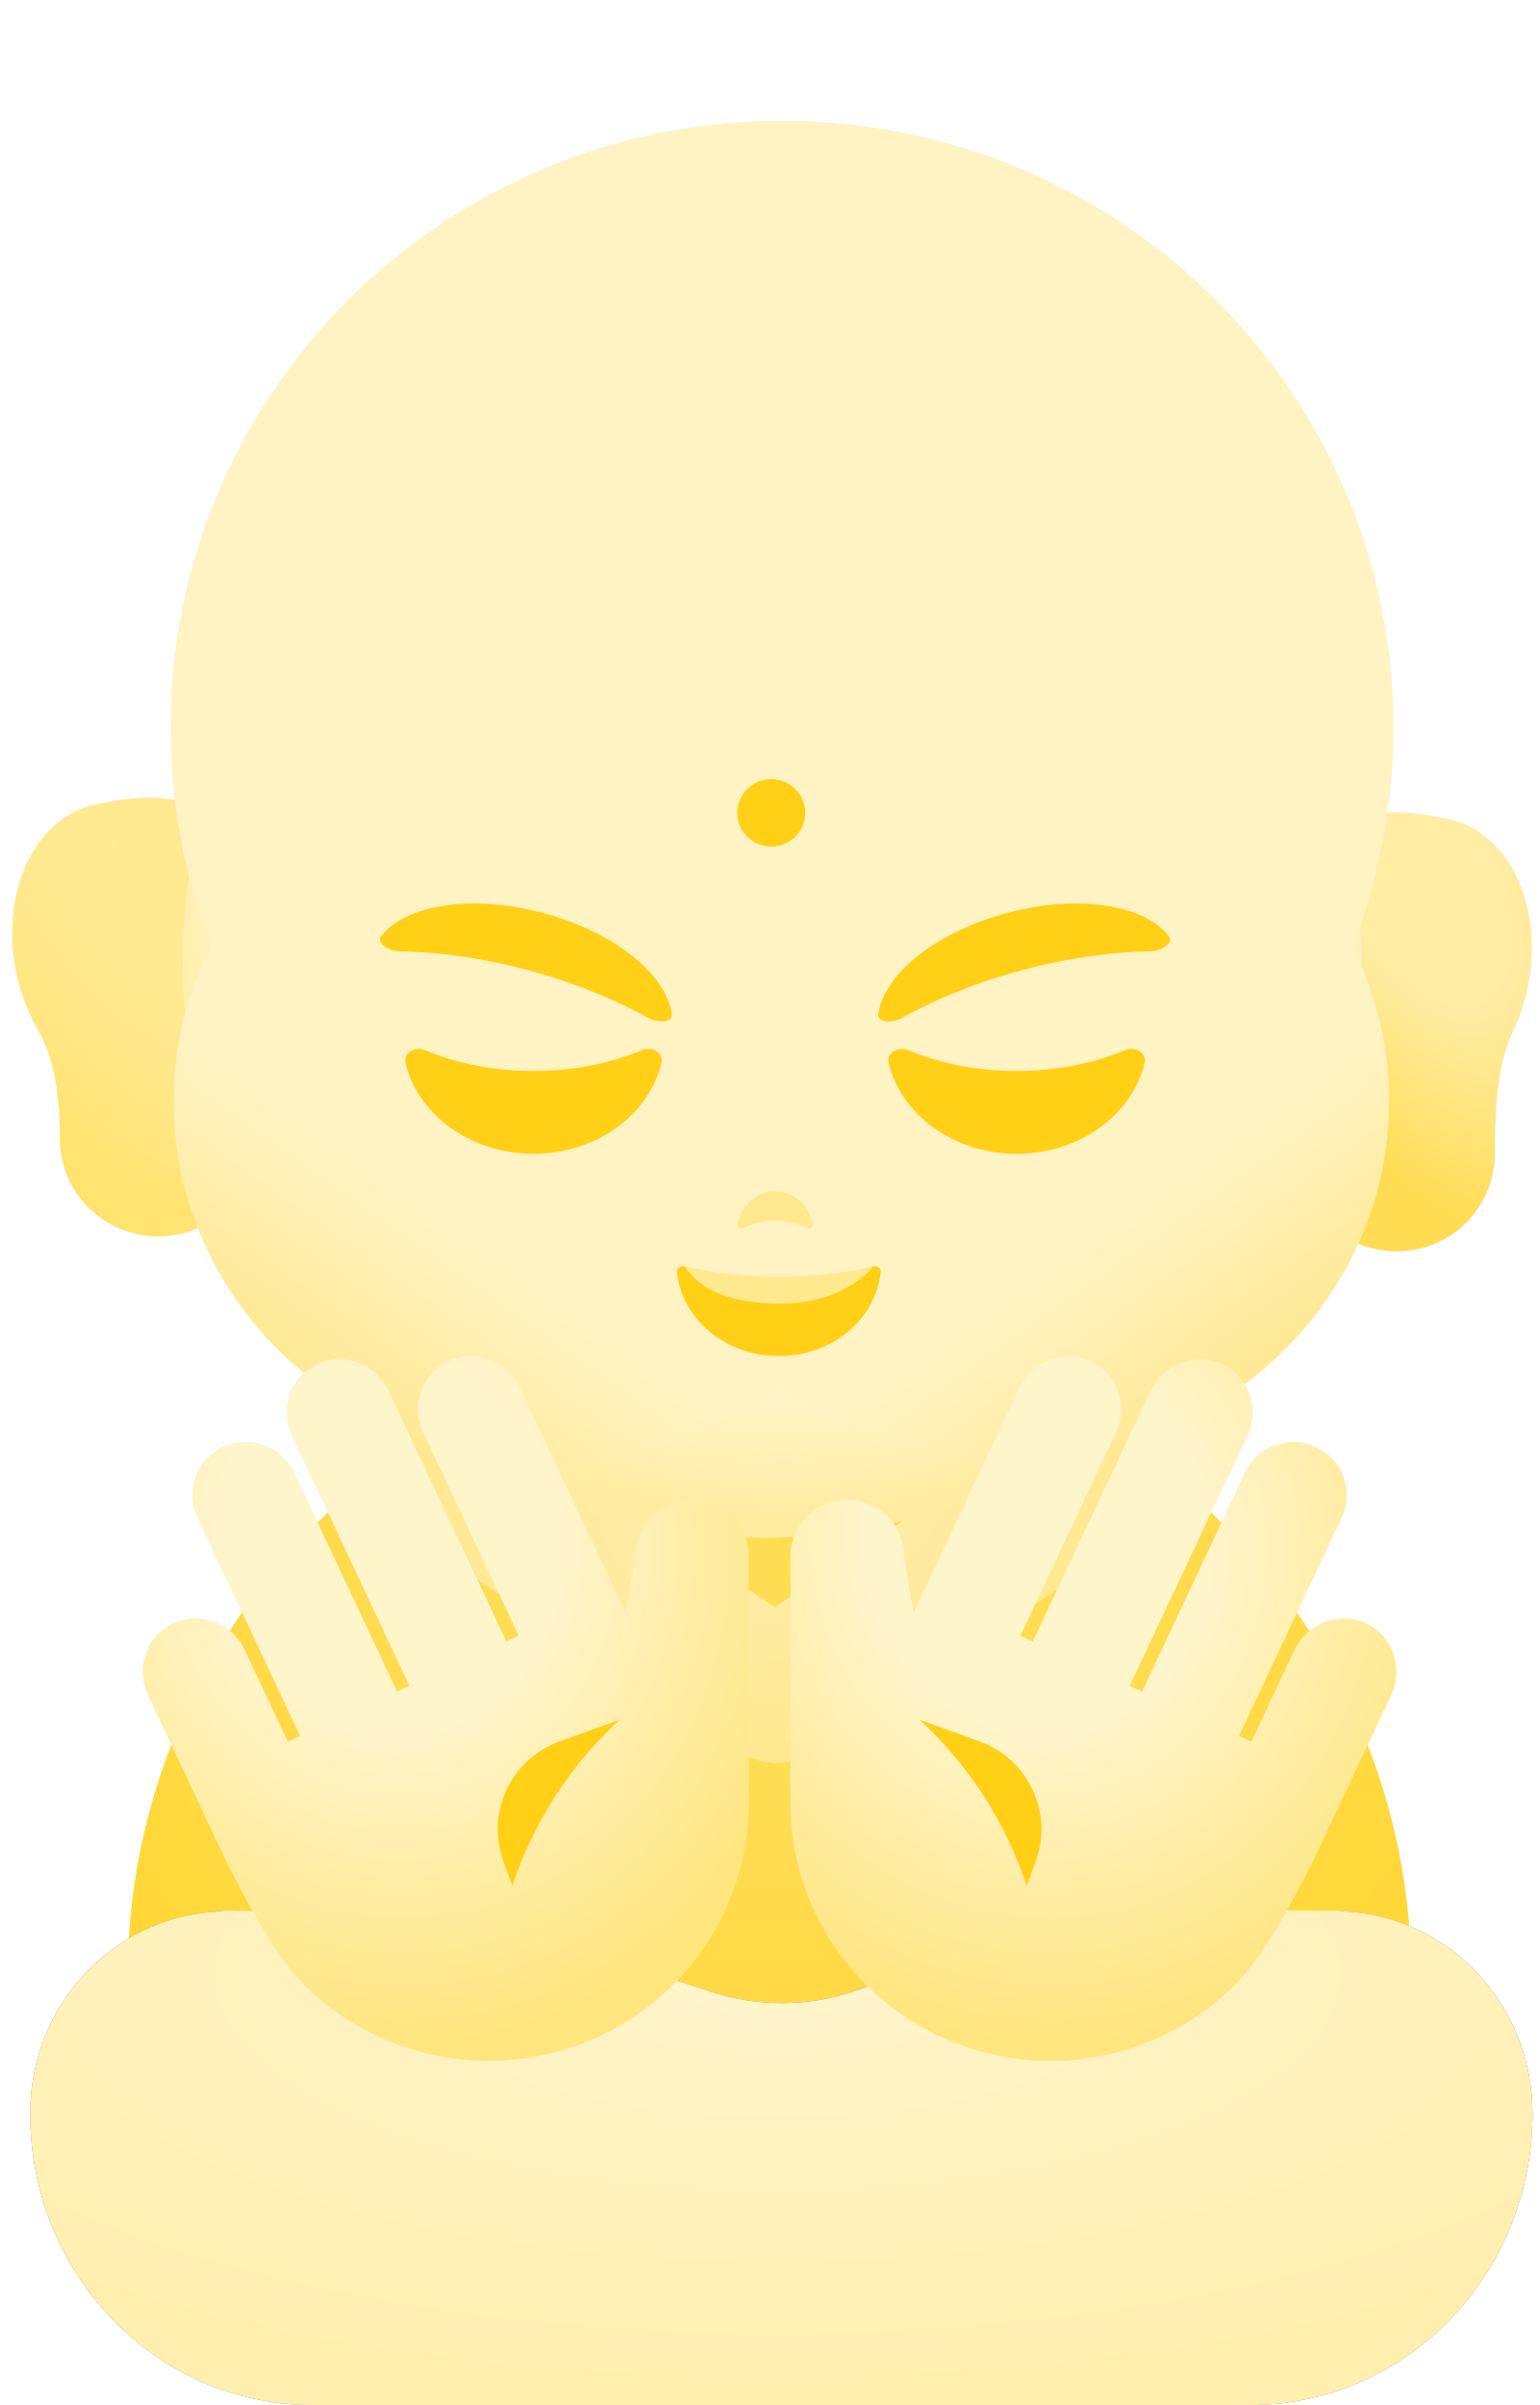
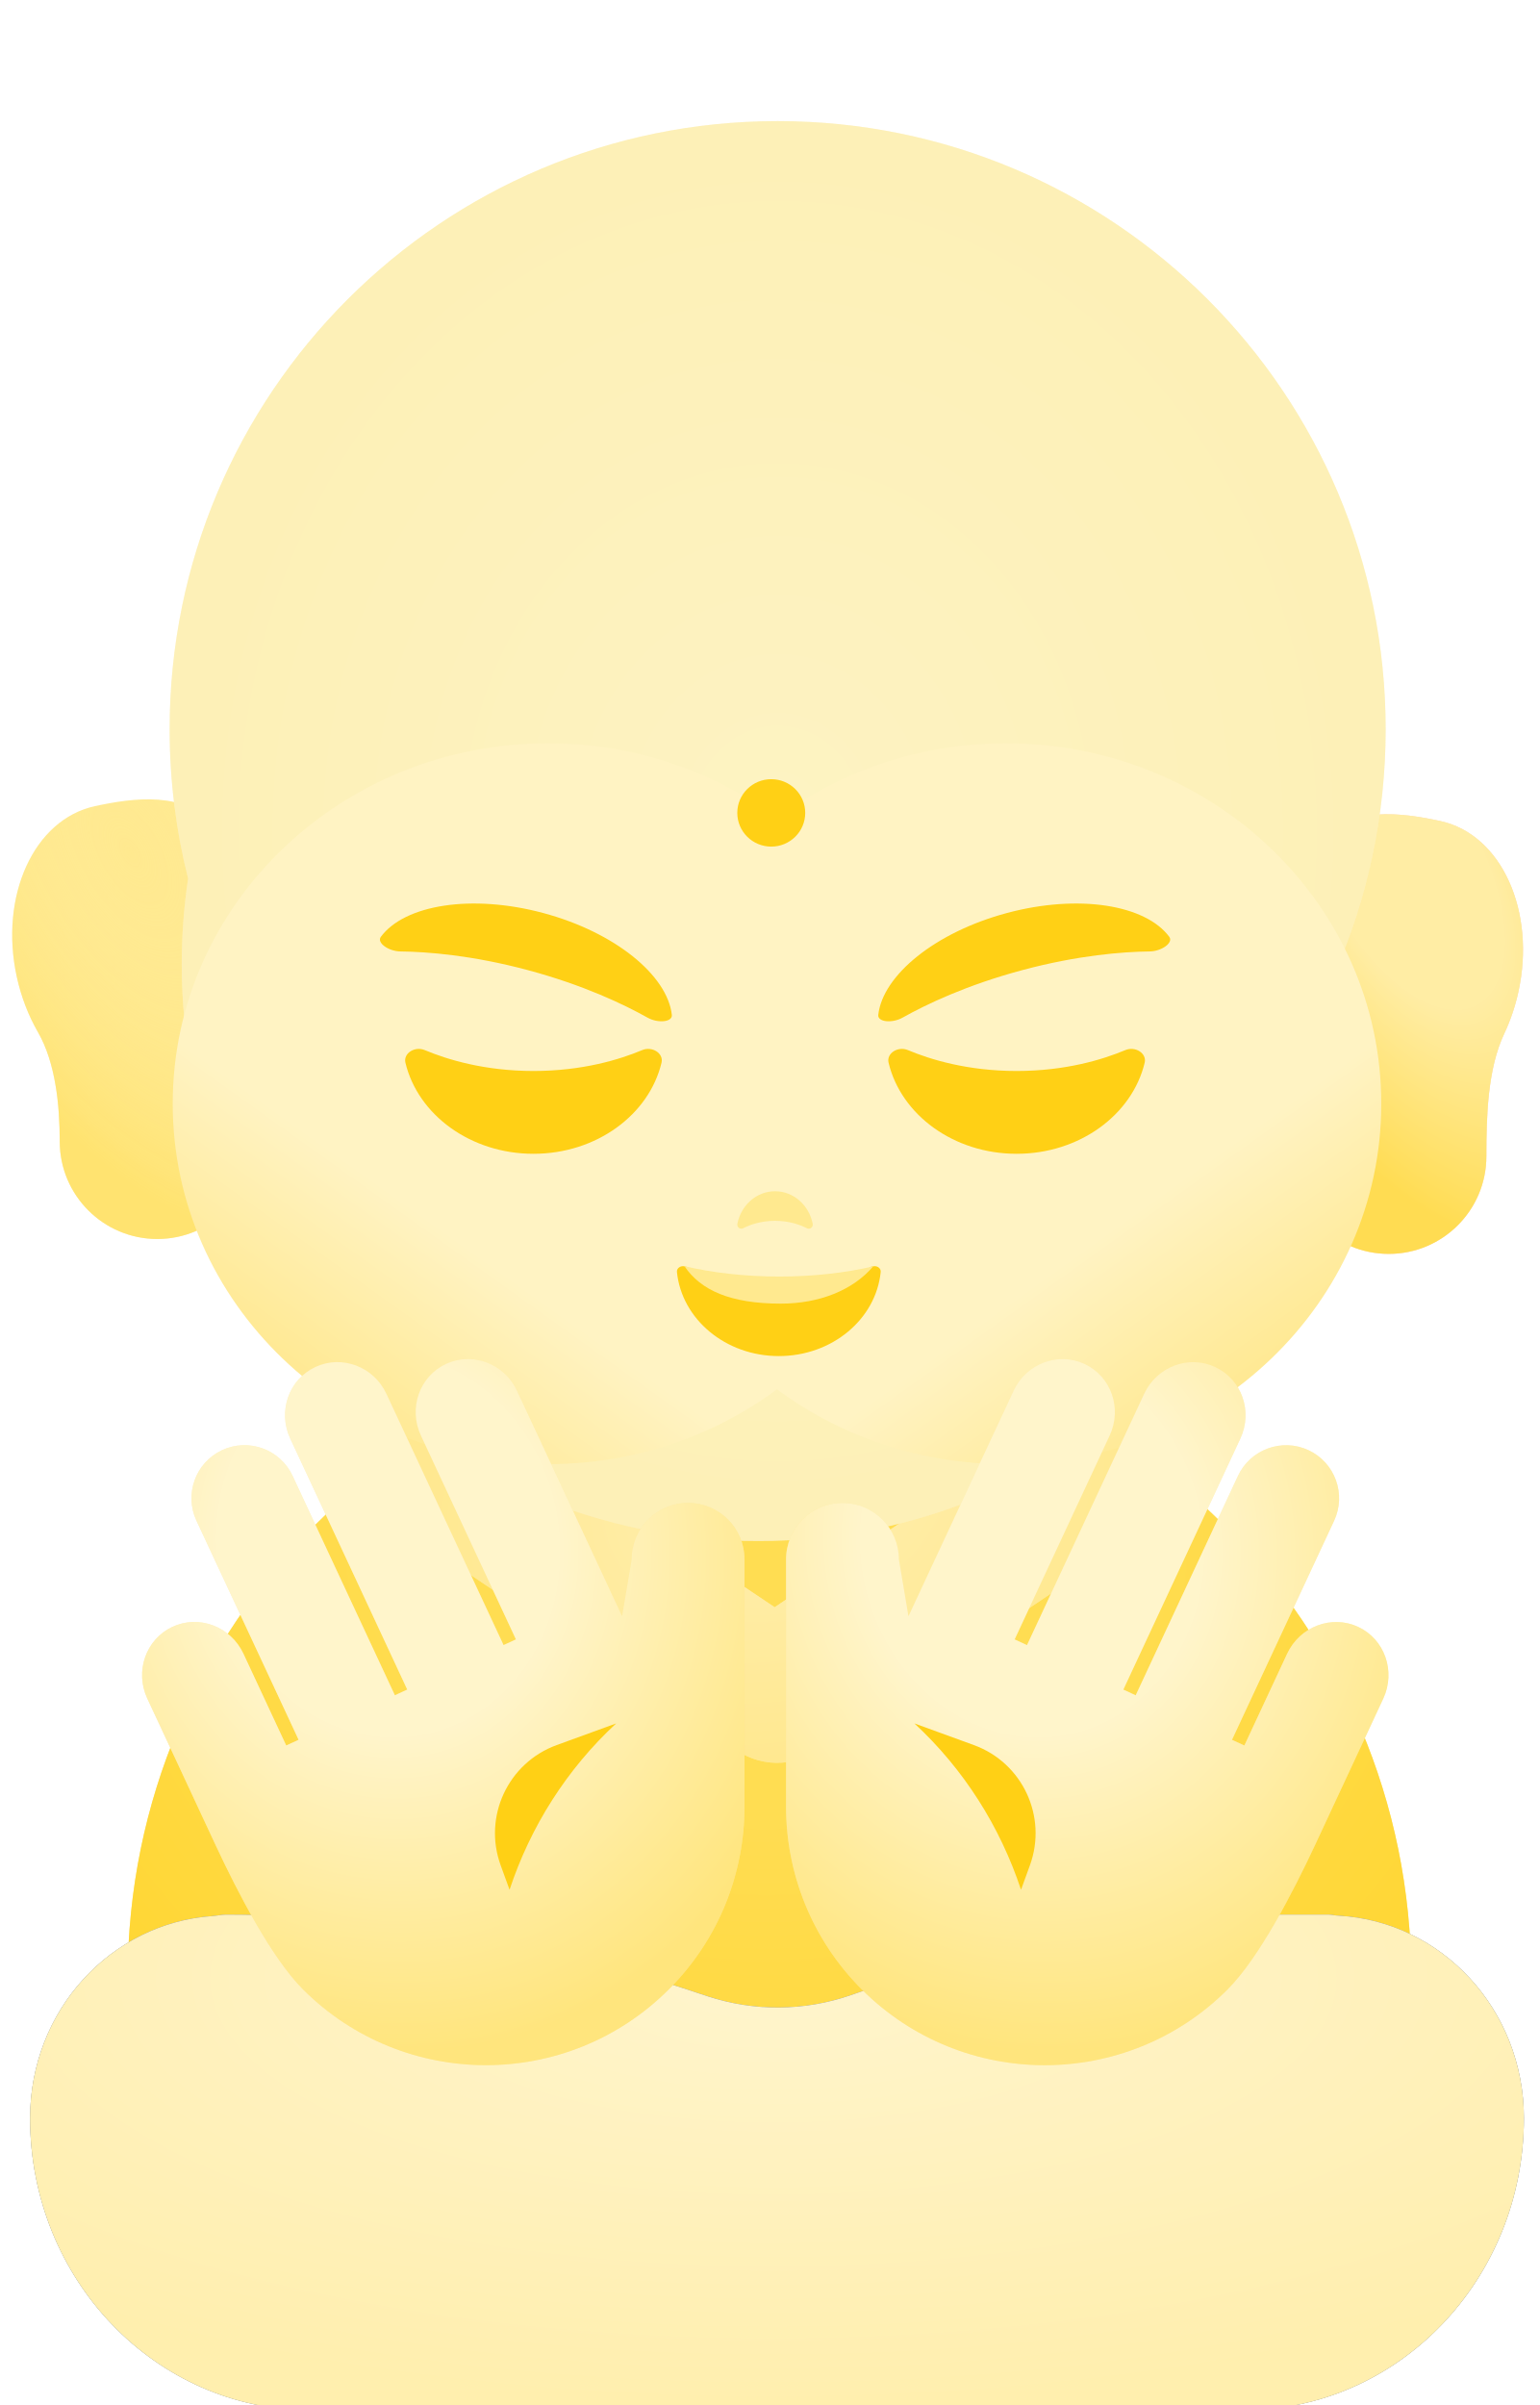
- <svg xmlns="http://www.w3.org/2000/svg" width="89" height="139" viewBox="0 0 89 139" fill="none">
-   <g id="art">
-     <g id="ë¶ì²_3">
-       <g id="Group 5">
-         <g id="Rectangle 33">
-           <path d="M7.38 114.342C7.38 93.853 23.989 77.244 44.477 77.244C64.966 77.244 81.575 93.853 81.575 114.342V130.187H7.38V114.342Z" fill="#FFD015" />
-           <path d="M7.38 114.342C7.38 93.853 23.989 77.244 44.477 77.244C64.966 77.244 81.575 93.853 81.575 114.342V130.187H7.38V114.342Z" fill="url(#paint0_radial_260_4375)" fill-opacity="0.5" />
-         </g>
-         <g id="Union">
-           <path d="M61.428 81.713C63.318 80.443 65.878 80.947 67.147 82.838C68.416 84.728 67.912 87.289 66.022 88.558L47.219 101.184C45.561 102.298 43.387 102.047 42.021 100.693C41.583 100.579 41.155 100.393 40.758 100.126L23.531 88.558C21.641 87.289 21.137 84.728 22.406 82.838C23.675 80.947 26.236 80.444 28.126 81.713L44.776 92.893L61.428 81.713Z" fill="#FFF5D0" />
-           <path d="M61.428 81.713C63.318 80.443 65.878 80.947 67.147 82.838C68.416 84.728 67.912 87.289 66.022 88.558L47.219 101.184C45.561 102.298 43.387 102.047 42.021 100.693C41.583 100.579 41.155 100.393 40.758 100.126L23.531 88.558C21.641 87.289 21.137 84.728 22.406 82.838C23.675 80.947 26.236 80.444 28.126 81.713L44.776 92.893L61.428 81.713Z" fill="url(#paint1_radial_260_4375)" fill-opacity="0.5" />
-         </g>
-         <path id="Union_2" d="M76.784 48.502C78.435 46.458 81.506 46.87 83.738 47.355C87.269 48.124 89.295 52.534 88.263 57.206C88.072 58.068 87.791 58.878 87.436 59.622C86.465 61.66 86.401 64.427 86.401 66.685C86.401 69.794 83.861 72.314 80.728 72.314C77.596 72.314 75.056 69.794 75.056 66.685C75.056 63.997 75.552 60.645 75.266 57.972C75.145 56.847 75.206 55.645 75.476 54.424C75.855 52.705 75.824 49.692 76.784 48.502Z" fill="#FFDBE4" />
-         <g id="Union_3">
-           <path d="M76.784 48.502C78.435 46.458 81.506 46.87 83.738 47.355C87.269 48.124 89.295 52.534 88.263 57.206C88.072 58.068 87.791 58.878 87.436 59.622C86.465 61.66 86.401 64.427 86.401 66.685C86.401 69.794 83.861 72.314 80.728 72.314C77.596 72.314 75.056 69.794 75.056 66.685C75.056 63.997 75.552 60.645 75.266 57.972C75.145 56.847 75.206 55.645 75.476 54.424C75.855 52.705 75.824 49.692 76.784 48.502Z" fill="#FFE98F" />
-           <path d="M76.784 48.502C78.435 46.458 81.506 46.87 83.738 47.355C87.269 48.124 89.295 52.534 88.263 57.206C88.072 58.068 87.791 58.878 87.436 59.622C86.465 61.66 86.401 64.427 86.401 66.685C86.401 69.794 83.861 72.314 80.728 72.314C77.596 72.314 75.056 69.794 75.056 66.685C75.056 63.997 75.552 60.645 75.266 57.972C75.145 56.847 75.206 55.645 75.476 54.424C75.855 52.705 75.824 49.692 76.784 48.502Z" fill="url(#paint2_radial_260_4375)" fill-opacity="0.5" />
-         </g>
-         <g id="Union_4">
-           <path d="M5.498 46.497C7.73 46.011 10.802 45.599 12.452 47.644C13.412 48.834 13.381 51.847 13.761 53.566C13.961 54.471 14.046 55.367 14.027 56.228C13.964 59.167 14.813 62.887 14.813 65.826C14.813 68.935 12.273 71.456 9.14 71.456C6.007 71.456 3.468 68.935 3.468 65.826C3.468 63.775 3.237 61.307 2.205 59.533C1.657 58.591 1.232 57.517 0.973 56.348C-0.059 51.676 1.967 47.266 5.498 46.497Z" fill="#FFE98F" />
-           <path d="M5.498 46.497C7.73 46.011 10.802 45.599 12.452 47.644C13.412 48.834 13.381 51.847 13.761 53.566C13.961 54.471 14.046 55.367 14.027 56.228C13.964 59.167 14.813 62.887 14.813 65.826C14.813 68.935 12.273 71.456 9.14 71.456C6.007 71.456 3.468 68.935 3.468 65.826C3.468 63.775 3.237 61.307 2.205 59.533C1.657 58.591 1.232 57.517 0.973 56.348C-0.059 51.676 1.967 47.266 5.498 46.497Z" fill="url(#paint3_radial_260_4375)" fill-opacity="0.5" />
-         </g>
-         <path id="Vector" d="M45.066 87.74C63.578 87.74 78.584 72.849 78.584 54.479C78.584 36.109 63.578 21.218 45.066 21.218C26.555 21.218 11.548 36.109 11.548 54.479C11.548 72.849 26.555 87.74 45.066 87.74Z" fill="url(#paint4_linear_260_4375)" />
-         <g id="Vector_2">
-           <path d="M44.91 88.01C63.573 88.01 78.702 73.312 78.702 55.181C78.702 37.05 63.573 22.352 44.91 22.352C26.247 22.352 11.118 37.05 11.118 55.181C11.118 73.312 26.247 88.01 44.91 88.01Z" fill="#FFF5CD" />
-           <path d="M44.91 88.01C63.573 88.01 78.702 73.312 78.702 55.181C78.702 37.05 63.573 22.352 44.91 22.352C26.247 22.352 11.118 37.05 11.118 55.181C11.118 73.312 26.247 88.01 44.91 88.01Z" fill="url(#paint5_radial_260_4375)" fill-opacity="0.5" />
-         </g>
-         <g id="Vector_3">
-           <path d="M44.079 88.874C62.59 88.874 77.597 73.983 77.597 55.613C77.597 37.243 62.59 22.352 44.079 22.352C25.567 22.352 10.56 37.243 10.56 55.613C10.56 73.983 25.567 88.874 44.079 88.874Z" fill="#FFF5CD" />
-           <path d="M44.079 88.874C62.59 88.874 77.597 73.983 77.597 55.613C77.597 37.243 62.59 22.352 44.079 22.352C25.567 22.352 10.56 37.243 10.56 55.613C10.56 73.983 25.567 88.874 44.079 88.874Z" fill="url(#paint6_radial_260_4375)" fill-opacity="0.5" />
-         </g>
-         <path id="Vector_4" d="M31.854 84.439C43.904 84.439 53.673 75.134 53.673 63.654C53.673 52.175 43.904 42.869 31.854 42.869C19.805 42.869 10.036 52.175 10.036 63.654C10.036 75.134 19.805 84.439 31.854 84.439Z" fill="url(#paint7_linear_260_4375)" />
-         <path id="Vector_5" d="M58.474 84.439C70.523 84.439 80.292 75.134 80.292 63.654C80.292 52.175 70.523 42.869 58.474 42.869C46.424 42.869 36.655 52.175 36.655 63.654C36.655 75.134 46.424 84.439 58.474 84.439Z" fill="url(#paint8_linear_260_4375)" />
-         <path id="Vector_6" d="M45.202 77.134C64.723 77.134 80.548 61.431 80.548 42.06C80.548 22.688 64.723 6.985 45.202 6.985C25.681 6.985 9.856 22.688 9.856 42.06C9.856 61.431 25.681 77.134 45.202 77.134Z" fill="#FFF3C3" />
-         <path id="Vector 1" d="M24.953 103.281C24.085 103.281 23.868 110.803 23.868 114.564L25.821 118.036C25.893 113.117 25.821 103.281 24.953 103.281Z" fill="#FFADC2" />
-         <path id="Vector 2" d="M65.759 103.281C66.627 103.281 66.844 110.803 66.844 114.564L64.891 118.036C64.819 113.117 64.891 103.281 65.759 103.281Z" fill="#FFADC2" />
-         <g id="Vector_45">
-           <path d="M74.013 110.42C66.715 110.42 59.467 111.63 52.564 113.999L49.452 115.067C46.751 115.993 43.837 116.014 41.124 115.129L39.452 114.582C31.025 111.827 22.215 110.424 13.349 110.424H13.113C12.858 110.424 12.618 110.485 12.366 110.501C6.443 110.906 1.745 115.943 1.745 122.162C1.745 131.462 9.045 139 18.05 139H72.277C81.282 139 88.582 131.462 88.582 122.162C88.582 115.887 83.8 110.804 77.802 110.482C77.604 110.473 77.415 110.42 77.214 110.42H74.016H74.013Z" fill="#4E5968" />
-           <path d="M74.013 110.42C66.715 110.42 59.467 111.63 52.564 113.999L49.452 115.067C46.751 115.993 43.837 116.014 41.124 115.129L39.452 114.582C31.025 111.827 22.215 110.424 13.349 110.424H13.113C12.858 110.424 12.618 110.485 12.366 110.501C6.443 110.906 1.745 115.943 1.745 122.162C1.745 131.462 9.045 139 18.05 139H72.277C81.282 139 88.582 131.462 88.582 122.162C88.582 115.887 83.8 110.804 77.802 110.482C77.604 110.473 77.415 110.42 77.214 110.42H74.016H74.013Z" fill="#FFF5CD" />
-           <path d="M74.013 110.42C66.715 110.42 59.467 111.63 52.564 113.999L49.452 115.067C46.751 115.993 43.837 116.014 41.124 115.129L39.452 114.582C31.025 111.827 22.215 110.424 13.349 110.424H13.113C12.858 110.424 12.618 110.485 12.366 110.501C6.443 110.906 1.745 115.943 1.745 122.162C1.745 131.462 9.045 139 18.05 139H72.277C81.282 139 88.582 131.462 88.582 122.162C88.582 115.887 83.8 110.804 77.802 110.482C77.604 110.473 77.415 110.42 77.214 110.42H74.016H74.013Z" fill="url(#paint47_radial_260_4375)" fill-opacity="0.5" />
-         </g>
-       </g>
-       <g id="Group 4">
-         <path id="Vector_46" d="M44.581 48.931C45.665 48.931 46.544 48.058 46.544 46.982C46.544 45.906 45.665 45.034 44.581 45.034C43.496 45.034 42.617 45.906 42.617 46.982C42.617 48.058 43.496 48.931 44.581 48.931Z" fill="#FFD015" />
-         <path id="Vector_47" d="M50.469 73.19C50.417 73.202 50.36 73.21 50.307 73.222C49.165 74.483 47.261 75.19 45.101 75.19C42.25 75.19 40.586 74.479 39.672 73.211C39.638 73.203 39.6 73.198 39.566 73.19C39.335 73.138 39.106 73.3 39.128 73.514C39.404 76.241 41.934 78.376 45.018 78.376C48.102 78.376 50.632 76.241 50.907 73.514C50.929 73.299 50.701 73.138 50.469 73.19Z" fill="#FFD015" />
-         <path id="Vector_48" d="M45.132 75.345C47.349 75.345 49.301 74.572 50.473 73.192C48.879 73.562 47.029 73.779 45.047 73.779C43.042 73.779 41.17 73.558 39.563 73.18C40.5 74.568 42.208 75.345 45.132 75.345Z" fill="#FFE98F" />
-         <path id="Vector_49" d="M24.556 60.693C23.974 60.449 23.305 60.878 23.434 61.419C24.153 64.426 27.194 66.685 30.836 66.685C34.478 66.685 37.519 64.426 38.238 61.419C38.368 60.878 37.698 60.449 37.116 60.693C35.846 61.227 33.681 61.899 30.836 61.899C27.991 61.899 25.827 61.227 24.556 60.693Z" fill="#FFD015" />
-         <path id="Vector_50" d="M65.043 60.693C65.625 60.449 66.294 60.878 66.165 61.419C65.446 64.426 62.405 66.685 58.763 66.685C55.121 66.685 52.08 64.426 51.361 61.419C51.231 60.878 51.901 60.449 52.483 60.693C53.754 61.227 55.918 61.899 58.763 61.899C61.606 61.899 63.772 61.227 65.043 60.693Z" fill="#FFD015" />
-         <path id="Vector_51" d="M37.425 58.814C38.041 59.16 38.882 59.068 38.834 58.655C38.573 56.361 35.535 53.877 31.396 52.768C27.258 51.659 23.384 52.291 22.012 54.147C21.764 54.481 22.445 54.981 23.152 54.99C24.695 55.009 27.278 55.204 30.512 56.07C33.742 56.936 36.08 58.059 37.425 58.814Z" fill="#FFD015" />
-         <path id="Vector_52" d="M66.448 54.99C67.155 54.981 67.836 54.481 67.589 54.147C66.216 52.291 62.343 51.659 58.204 52.768C54.065 53.877 51.027 56.361 50.766 58.655C50.719 59.068 51.559 59.16 52.175 58.814C53.52 58.059 55.855 56.937 59.089 56.07C62.319 55.205 64.905 55.009 66.448 54.99Z" fill="#FFD015" />
-         <path id="Vector_53" d="M46.646 70.99C46.817 71.078 47.014 70.924 46.976 70.731C46.765 69.657 45.87 68.85 44.799 68.85C43.728 68.85 42.833 69.657 42.622 70.731C42.584 70.924 42.781 71.078 42.952 70.99C43.326 70.799 43.962 70.559 44.799 70.559C45.635 70.559 46.272 70.799 46.646 70.99Z" fill="#FFE98F" />
-       </g>
-       <g id="Group">
-         <g id="Vector_54">
-           <path d="M78.949 93.826C77.406 93.112 75.556 93.806 74.819 95.375L72.332 100.667L71.613 100.338L77.549 87.707C78.27 86.174 77.603 84.351 76.06 83.635C74.516 82.922 72.682 83.587 71.961 85.12L66.016 97.771L65.296 97.442L72.098 82.965C72.834 81.399 72.18 79.552 70.636 78.838C69.093 78.124 67.246 78.814 66.51 80.38L59.697 94.877L58.978 94.548L64.505 82.787C65.24 81.221 64.586 79.374 63.043 78.66C61.5 77.946 59.652 78.636 58.916 80.202C58.916 80.202 58.916 80.204 58.916 80.206L52.807 93.209L52.25 89.936C52.25 88.138 50.781 86.679 48.97 86.679C47.158 86.679 45.69 88.136 45.69 89.936V104.185C45.69 108.003 47.157 111.821 50.093 114.735C55.964 120.561 65.485 120.561 71.356 114.735C73.183 112.921 75.163 109.123 76.437 106.414C76.658 105.945 76.904 105.418 77.134 104.929L77.221 104.746C77.341 104.491 77.451 104.257 77.549 104.047L80.407 97.962C81.145 96.391 80.492 94.539 78.949 93.826Z" fill="#FFEA96" />
-           <path d="M78.949 93.826C77.406 93.112 75.556 93.806 74.819 95.375L72.332 100.667L71.613 100.338L77.549 87.707C78.27 86.174 77.603 84.351 76.06 83.635C74.516 82.922 72.682 83.587 71.961 85.12L66.016 97.771L65.296 97.442L72.098 82.965C72.834 81.399 72.18 79.552 70.636 78.838C69.093 78.124 67.246 78.814 66.51 80.38L59.697 94.877L58.978 94.548L64.505 82.787C65.24 81.221 64.586 79.374 63.043 78.66C61.5 77.946 59.652 78.636 58.916 80.202C58.916 80.202 58.916 80.204 58.916 80.206L52.807 93.209L52.25 89.936C52.25 88.138 50.781 86.679 48.97 86.679C47.158 86.679 45.69 88.136 45.69 89.936V104.185C45.69 108.003 47.157 111.821 50.093 114.735C55.964 120.561 65.485 120.561 71.356 114.735C73.183 112.921 75.163 109.123 76.437 106.414C76.658 105.945 76.904 105.418 77.134 104.929L77.221 104.746C77.341 104.491 77.451 104.257 77.549 104.047L80.407 97.962C81.145 96.391 80.492 94.539 78.949 93.826Z" fill="url(#paint48_radial_260_4375)" fill-opacity="0.5" />
-         </g>
-         <g id="Vector_55">
-           <path d="M39.997 86.677C38.185 86.677 36.716 88.135 36.716 89.934L36.16 93.207L30.05 80.204C30.05 80.204 30.05 80.202 30.05 80.201C29.315 78.635 27.467 77.945 25.924 78.658C24.38 79.372 23.726 81.22 24.462 82.785L29.988 94.547L29.269 94.876L22.457 80.379C21.721 78.813 19.873 78.123 18.33 78.836C16.787 79.55 16.133 81.398 16.868 82.963L23.67 97.441L22.951 97.77L17.006 85.119C16.285 83.584 14.45 82.92 12.907 83.634C11.363 84.347 10.697 86.17 11.418 87.705L17.354 100.337L16.635 100.666L14.148 95.374C13.41 93.802 11.561 93.109 10.018 93.824C8.474 94.54 7.822 96.389 8.559 97.96L11.418 104.045C11.517 104.255 11.626 104.489 11.746 104.744L11.833 104.928C12.063 105.416 12.309 105.943 12.53 106.412C13.803 109.121 15.783 112.919 17.611 114.733C23.482 120.559 33.003 120.559 38.874 114.733C41.81 111.819 43.277 108.001 43.277 104.183V89.934C43.277 88.137 41.808 86.677 39.997 86.677Z" fill="#FFEA96" />
-           <path d="M39.997 86.677C38.185 86.677 36.716 88.135 36.716 89.934L36.16 93.207L30.05 80.204C30.05 80.204 30.05 80.202 30.05 80.201C29.315 78.635 27.467 77.945 25.924 78.658C24.38 79.372 23.726 81.22 24.462 82.785L29.988 94.547L29.269 94.876L22.457 80.379C21.721 78.813 19.873 78.123 18.33 78.836C16.787 79.55 16.133 81.398 16.868 82.963L23.67 97.441L22.951 97.77L17.006 85.119C16.285 83.584 14.45 82.92 12.907 83.634C11.363 84.347 10.697 86.17 11.418 87.705L17.354 100.337L16.635 100.666L14.148 95.374C13.41 93.802 11.561 93.109 10.018 93.824C8.474 94.54 7.822 96.389 8.559 97.96L11.418 104.045C11.517 104.255 11.626 104.489 11.746 104.744L11.833 104.928C12.063 105.416 12.309 105.943 12.53 106.412C13.803 109.121 15.783 112.919 17.611 114.733C23.482 120.559 33.003 120.559 38.874 114.733C41.81 111.819 43.277 108.001 43.277 104.183V89.934C43.277 88.137 41.808 86.677 39.997 86.677Z" fill="url(#paint49_radial_260_4375)" fill-opacity="0.5" />
-         </g>
-         <path id="Vector_56" d="M35.814 99.393L32.356 100.643C29.529 101.664 28.07 104.766 29.099 107.572L29.617 108.987C30.831 105.35 32.941 102.032 35.814 99.393Z" fill="#FFD015" />
-         <path id="Vector_57" d="M53.152 99.393L56.61 100.643C59.438 101.664 60.896 104.766 59.867 107.572L59.349 108.987C58.136 105.35 56.025 102.032 53.152 99.393Z" fill="#FFD015" />
-       </g>
-     </g>
+ <svg xmlns="http://www.w3.org/2000/svg" fill="none" height="139" viewBox="0 0 89 139" width="89">
+   <g transform="matrix(0.501086 0 0 0.501086 0.7053 6.9983)">
+     <path d="M13.32 214.222C13.32 173.334 46.467 140.188 87.355 140.188C128.244 140.188 161.39 173.334 161.39 214.222V245.844H13.32V214.222Z" fill="#FFD015" id="Vector" />
+     <path d="M13.32 214.222C13.32 173.334 46.467 140.188 87.355 140.188C128.244 140.188 161.39 173.334 161.39 214.222V245.844H13.32V214.222Z" fill="url(#paint0_radial_0_4)" fill-opacity="0.5" id="Vector_2" />
+     <path d="M121.182 149.105C124.954 146.572 130.064 147.577 132.596 151.349C135.128 155.122 134.124 160.234 130.352 162.767L92.824 187.964C89.516 190.186 85.176 189.686 82.451 186.984C81.577 186.757 80.724 186.383 79.932 185.851L45.553 162.767C41.781 160.234 40.775 155.122 43.307 151.349C45.839 147.577 50.951 146.572 54.723 149.105L87.951 171.417L121.182 149.105Z" fill="#FFF5D0" id="Vector_3" />
+     <path d="M121.182 149.105C124.954 146.572 130.064 147.577 132.596 151.349C135.128 155.122 134.124 160.234 130.352 162.767L92.824 187.964C89.516 190.186 85.176 189.686 82.451 186.984C81.577 186.757 80.724 186.383 79.932 185.851L45.553 162.767C41.781 160.234 40.775 155.122 43.307 151.349C45.839 147.577 50.951 146.572 54.723 149.105L87.951 171.417L121.182 149.105Z" fill="url(#paint1_radial_0_4)" fill-opacity="0.5" id="Vector_4" />
+     <path d="M150.967 83.035C154.242 78.947 160.337 79.771 164.766 80.742C171.772 82.279 175.793 91.099 173.744 100.443C173.368 102.161 172.811 103.776 172.111 105.26C170.181 109.349 170.051 114.88 170.051 119.402C170.051 125.62 165.01 130.66 158.793 130.66C152.576 130.66 147.537 125.62 147.537 119.402C147.537 114.023 148.522 107.33 147.953 101.98C147.713 99.729 147.833 97.322 148.369 94.879C149.123 91.441 149.061 85.415 150.967 83.035Z" fill="#FFDBE4" id="Vector_5" />
+     <path d="M88.028 161.512C124.761 161.512 154.54 131.729 154.54 94.989C154.54 58.25 124.761 28.467 88.028 28.467C51.294 28.467 21.516 58.25 21.516 94.989C21.516 131.729 51.294 161.512 88.028 161.512Z" fill="url(#paint2_linear_0_4)" id="Vector_6" />
+     <path d="M87.719 162.051C124.753 162.051 154.775 132.655 154.775 96.393C154.775 60.131 124.753 30.734 87.719 30.734C50.686 30.734 20.664 60.131 20.664 96.393C20.664 132.655 50.686 162.051 87.719 162.051Z" fill="#FFF5CD" id="Vector_7" />
+     <path d="M87.719 162.051C124.753 162.051 154.775 132.655 154.775 96.393C154.775 60.131 124.753 30.734 87.719 30.734C50.686 30.734 20.664 60.131 20.664 96.393C20.664 132.655 50.686 162.051 87.719 162.051Z" fill="url(#paint3_radial_0_4)" fill-opacity="0.5" id="Vector_8" />
+     <path d="M48.39 192.148C46.658 192.148 46.225 207.16 46.225 214.666L50.122 221.594C50.266 211.778 50.122 192.148 48.39 192.148Z" fill="#FFADC2" id="Vector_9" />
+     <path d="M129.827 192.148C131.559 192.148 131.992 207.16 131.992 214.666L128.095 221.594C127.951 211.778 128.095 192.148 129.827 192.148Z" fill="#FFADC2" id="Vector_10" />
+     <path d="M145.469 206.872C130.988 206.872 116.609 209.288 102.924 214.022L96.732 216.166C91.372 218.016 85.59 218.06 80.206 216.29L77.203 215.3C60.274 209.722 42.447 206.878 24.622 206.878C24.116 206.878 23.64 207.002 23.141 207.034C11.386 207.844 2.064 217.918 2.064 230.356C2.064 248.954 16.549 264.03 34.419 264.03H142.025C159.895 264.03 174.38 248.954 174.38 230.356C174.38 217.806 164.891 207.64 152.988 206.996C152.596 206.978 152.221 206.872 151.822 206.872H145.475H145.469Z" fill="#4E5968" id="Vector_11" />
+     <path d="M145.469 206.872C130.988 206.872 116.609 209.288 102.924 214.022L96.732 216.166C91.372 218.016 85.59 218.06 80.206 216.29L77.203 215.3C60.274 209.722 42.447 206.878 24.622 206.878C24.116 206.878 23.64 207.002 23.141 207.034C11.386 207.844 2.064 217.918 2.064 230.356C2.064 248.954 16.549 264.03 34.419 264.03H142.025C159.895 264.03 174.38 248.954 174.38 230.356C174.38 217.806 164.891 207.64 152.988 206.996C152.596 206.978 152.221 206.872 151.822 206.872H145.475H145.469Z" fill="#FFF5CD" id="Vector_12" />
+     <path d="M145.469 206.872C130.988 206.872 116.609 209.288 102.924 214.022L96.732 216.166C91.372 218.016 85.59 218.06 80.206 216.29L77.203 215.3C60.274 209.722 42.447 206.878 24.622 206.878C24.116 206.878 23.64 207.002 23.141 207.034C11.386 207.844 2.064 217.918 2.064 230.356C2.064 248.954 16.549 264.03 34.419 264.03H142.025C159.895 264.03 174.38 248.954 174.38 230.356C174.38 217.806 164.891 207.64 152.988 206.996C152.596 206.978 152.221 206.872 151.822 206.872H145.475H145.469Z" fill="url(#paint4_radial_0_4)" fill-opacity="0.5" id="Vector_13" />
+     <path d="M150.967 83.035C154.242 78.947 160.337 79.771 164.766 80.742C171.772 82.279 175.793 91.099 173.744 100.443C173.368 102.161 172.811 103.776 172.111 105.26C170.181 109.349 170.051 114.88 170.051 119.402C170.051 125.62 165.01 130.66 158.793 130.66C152.576 130.66 147.537 125.62 147.537 119.402C147.537 114.023 148.522 107.33 147.953 101.98C147.713 99.729 147.833 97.322 148.369 94.879C149.123 91.441 149.061 85.415 150.967 83.035Z" fill="#FFE98F" id="Vector_14" />
+     <path d="M150.967 83.035C154.242 78.947 160.337 79.771 164.766 80.742C171.772 82.279 175.793 91.099 173.744 100.443C173.368 102.161 172.811 103.776 172.111 105.26C170.181 109.349 170.051 114.88 170.051 119.402C170.051 125.62 165.01 130.66 158.793 130.66C152.576 130.66 147.537 125.62 147.537 119.402C147.537 114.023 148.522 107.33 147.953 101.98C147.713 99.729 147.833 97.322 148.369 94.879C149.123 91.441 149.061 85.415 150.967 83.035Z" fill="url(#paint5_radial_0_4)" fill-opacity="0.5" id="Vector_15" />
+     <path d="M9.511 79.026C13.94 78.054 20.037 77.229 23.312 81.319C25.218 83.699 25.154 89.725 25.907 93.162C26.305 94.978 26.474 96.774 26.436 98.5C26.307 104.379 27.995 111.803 27.995 117.684C27.995 123.902 22.956 128.943 16.739 128.944C10.523 128.944 5.482 123.902 5.482 117.684C5.482 113.575 5.017 108.64 2.966 105.079C1.884 103.199 1.043 101.057 0.532 98.727C-1.516 89.383 2.504 80.562 9.511 79.026Z" fill="#FFE98F" id="Vector_16" />
+     <path d="M9.511 79.026C13.94 78.054 20.037 77.229 23.312 81.319C25.218 83.699 25.154 89.725 25.907 93.162C26.305 94.978 26.474 96.774 26.436 98.5C26.307 104.379 27.995 111.803 27.995 117.684C27.995 123.902 22.956 128.943 16.739 128.944C10.523 128.944 5.482 123.902 5.482 117.684C5.482 113.575 5.017 108.64 2.966 105.079C1.884 103.199 1.043 101.057 0.532 98.727C-1.516 89.383 2.504 80.562 9.511 79.026Z" fill="url(#paint6_radial_0_4)" fill-opacity="0.5" id="Vector_17" />
+     <path d="M88.297 0.002C127.033 0.002 158.436 31.408 158.436 70.15C158.436 80.15 156.337 89.659 152.566 98.268C152.026 134.541 122.465 163.779 86.068 163.779C49.335 163.779 19.557 133.997 19.557 97.258C19.557 93.895 19.808 90.59 20.289 87.361C18.9 81.854 18.158 76.089 18.158 70.15C18.158 31.408 49.561 0.002 88.297 0.002Z" fill="#FEF3C3" id="Vector_18" />
+     <path d="M88.297 0.002C127.033 0.002 158.436 31.408 158.436 70.15C158.436 80.15 156.337 89.659 152.566 98.268C152.026 134.541 122.465 163.779 86.068 163.779C49.335 163.779 19.557 133.997 19.557 97.258C19.557 93.895 19.808 90.59 20.289 87.361C18.9 81.854 18.158 76.089 18.158 70.15C18.158 31.408 49.561 0.002 88.297 0.002Z" fill="url(#paint7_radial_0_4)" fill-opacity="0.3" id="Vector_19" />
+     <path d="M61.811 154.91C85.722 154.91 105.106 136.298 105.106 113.34C105.106 90.381 85.722 71.769 61.811 71.769C37.9 71.769 18.516 90.381 18.516 113.34C18.516 136.298 37.9 154.91 61.811 154.91Z" fill="url(#paint8_linear_0_4)" id="Vector_20" />
+     <path d="M114.633 154.91C138.544 154.91 157.928 136.298 157.928 113.34C157.928 90.381 138.544 71.769 114.633 71.769C90.722 71.769 71.338 90.381 71.338 113.34C71.338 136.298 90.722 154.91 114.633 154.91Z" fill="url(#paint9_linear_0_4)" id="Vector_21" />
+   </g>
+   <g id="Group 4">
+     <path d="M44.581 48.931C45.665 48.931 46.544 48.058 46.544 46.982C46.544 45.906 45.665 45.034 44.581 45.034C43.496 45.034 42.617 45.906 42.617 46.982C42.617 48.058 43.496 48.931 44.581 48.931Z" fill="#FFD015" id="Vector_46" />
+     <path d="M50.469 73.19C50.417 73.202 50.36 73.21 50.307 73.222C49.165 74.483 47.261 75.19 45.101 75.19C42.25 75.19 40.586 74.479 39.672 73.211C39.638 73.203 39.6 73.198 39.566 73.19C39.335 73.138 39.106 73.3 39.128 73.514C39.404 76.241 41.934 78.376 45.018 78.376C48.102 78.376 50.632 76.241 50.907 73.514C50.929 73.299 50.701 73.138 50.469 73.19Z" fill="#FFD015" id="Vector_47" />
+     <path d="M45.132 75.345C47.349 75.345 49.301 74.572 50.473 73.192C48.879 73.562 47.029 73.779 45.047 73.779C43.042 73.779 41.17 73.558 39.563 73.18C40.5 74.568 42.208 75.345 45.132 75.345Z" fill="#FFE98F" id="Vector_48" />
+     <path d="M24.556 60.693C23.974 60.449 23.305 60.878 23.434 61.419C24.153 64.426 27.194 66.685 30.836 66.685C34.478 66.685 37.519 64.426 38.238 61.419C38.368 60.878 37.698 60.449 37.116 60.693C35.846 61.227 33.681 61.899 30.836 61.899C27.991 61.899 25.827 61.227 24.556 60.693Z" fill="#FFD015" id="Vector_49" />
+     <path d="M65.043 60.693C65.625 60.449 66.294 60.878 66.165 61.419C65.446 64.426 62.405 66.685 58.763 66.685C55.121 66.685 52.08 64.426 51.361 61.419C51.231 60.878 51.901 60.449 52.483 60.693C53.754 61.227 55.918 61.899 58.763 61.899C61.606 61.899 63.772 61.227 65.043 60.693Z" fill="#FFD015" id="Vector_50" />
+     <path d="M37.425 58.814C38.041 59.16 38.882 59.068 38.834 58.655C38.573 56.361 35.535 53.877 31.396 52.768C27.258 51.659 23.384 52.291 22.012 54.147C21.764 54.481 22.445 54.981 23.152 54.99C24.695 55.009 27.278 55.204 30.512 56.07C33.742 56.936 36.08 58.059 37.425 58.814Z" fill="#FFD015" id="Vector_51" />
+     <path d="M66.448 54.99C67.155 54.981 67.836 54.481 67.589 54.147C66.216 52.291 62.343 51.659 58.204 52.768C54.065 53.877 51.027 56.361 50.766 58.655C50.719 59.068 51.559 59.16 52.175 58.814C53.52 58.059 55.855 56.937 59.089 56.07C62.319 55.205 64.905 55.009 66.448 54.99Z" fill="#FFD015" id="Vector_52" />
+     <path d="M46.646 70.99C46.817 71.078 47.014 70.924 46.976 70.731C46.765 69.657 45.87 68.85 44.799 68.85C43.728 68.85 42.833 69.657 42.622 70.731C42.584 70.924 42.781 71.078 42.952 70.99C43.326 70.799 43.962 70.559 44.799 70.559C45.635 70.559 46.272 70.799 46.646 70.99Z" fill="#FFE98F" id="Vector_53" />
+   </g>
+   <g transform="matrix(0.501086 0 0 0.501086 0.7053 6.9983)">
+     <path d="M155.265 173.682C152.202 172.254 148.532 173.642 147.069 176.781L142.134 187.365L140.707 186.707L152.486 161.444C153.917 158.377 152.594 154.732 149.531 153.301C146.469 151.874 142.828 153.204 141.397 156.271L129.6 181.573L128.173 180.915L141.67 151.96C143.129 148.829 141.832 145.133 138.769 143.706C135.707 142.279 132.04 143.659 130.581 146.79L117.062 175.785L115.635 175.127L126.602 151.604C128.061 148.473 126.764 144.777 123.701 143.35C120.639 141.923 116.972 143.303 115.513 146.435C115.513 146.435 115.513 146.438 115.513 146.442L103.388 172.449L102.285 165.902C102.285 162.307 99.37 159.388 95.775 159.388C92.181 159.388 89.266 162.303 89.266 165.902V194.4C89.266 202.036 92.177 209.672 98.004 215.5C109.654 227.152 128.546 227.152 140.196 215.5C143.823 211.872 147.752 204.276 150.279 198.858C150.717 197.92 151.206 196.866 151.663 195.889L151.835 195.522C152.073 195.011 152.292 194.544 152.486 194.123L158.158 181.954C159.621 178.812 158.327 175.109 155.265 173.682Z" fill="#FFEA96" id="Vector_30" />
+     <path d="M155.265 173.682C152.202 172.254 148.532 173.642 147.069 176.781L142.134 187.365L140.707 186.707L152.486 161.444C153.917 158.377 152.594 154.732 149.531 153.301C146.469 151.874 142.828 153.204 141.397 156.271L129.6 181.573L128.173 180.915L141.67 151.96C143.129 148.829 141.832 145.133 138.769 143.706C135.707 142.279 132.04 143.659 130.581 146.79L117.062 175.785L115.635 175.127L126.602 151.604C128.061 148.473 126.764 144.777 123.701 143.35C120.639 141.923 116.972 143.303 115.513 146.435C115.513 146.435 115.513 146.438 115.513 146.442L103.388 172.449L102.285 165.902C102.285 162.307 99.37 159.388 95.775 159.388C92.181 159.388 89.266 162.303 89.266 165.902V194.4C89.266 202.036 92.177 209.672 98.004 215.5C109.654 227.152 128.546 227.152 140.196 215.5C143.823 211.872 147.752 204.276 150.279 198.858C150.717 197.92 151.206 196.866 151.663 195.889L151.835 195.522C152.073 195.011 152.292 194.544 152.486 194.123L158.158 181.954C159.621 178.812 158.327 175.109 155.265 173.682Z" fill="url(#paint10_radial_0_4)" fill-opacity="0.5" id="Vector_31" />
+     <path d="M77.967 159.385C74.373 159.385 71.458 162.3 71.458 165.899L70.354 172.446L58.23 146.439C58.23 146.439 58.23 146.435 58.23 146.432C56.771 143.3 53.104 141.92 50.042 143.347C46.979 144.774 45.681 148.47 47.141 151.601L58.108 175.124L56.681 175.782L43.162 146.788C41.702 143.656 38.036 142.276 34.973 143.703C31.911 145.13 30.613 148.826 32.073 151.957L45.57 180.912L44.143 181.57L32.346 156.268C30.915 153.198 27.274 151.871 24.211 153.298C21.149 154.725 19.826 158.371 21.257 161.441L33.036 186.704L31.609 187.362L26.674 176.778C25.211 173.636 21.541 172.248 18.478 173.679C15.416 175.11 14.122 178.809 15.585 181.951L21.257 194.12C21.454 194.541 21.67 195.008 21.907 195.519L22.08 195.886C22.536 196.863 23.025 197.917 23.464 198.855C25.991 204.272 29.92 211.87 33.546 215.496C45.196 227.148 64.089 227.148 75.739 215.496C81.566 209.67 84.477 202.034 84.477 194.397V165.899C84.477 162.304 81.562 159.385 77.967 159.385Z" fill="#FFEA96" id="Vector_32" />
+     <path d="M77.967 159.385C74.373 159.385 71.458 162.3 71.458 165.899L70.354 172.446L58.23 146.439C58.23 146.439 58.23 146.435 58.23 146.432C56.771 143.3 53.104 141.92 50.042 143.347C46.979 144.774 45.681 148.47 47.141 151.601L58.108 175.124L56.681 175.782L43.162 146.788C41.702 143.656 38.036 142.276 34.973 143.703C31.911 145.13 30.613 148.826 32.073 151.957L45.57 180.912L44.143 181.57L32.346 156.268C30.915 153.198 27.274 151.871 24.211 153.298C21.149 154.725 19.826 158.371 21.257 161.441L33.036 186.704L31.609 187.362L26.674 176.778C25.211 173.636 21.541 172.248 18.478 173.679C15.416 175.11 14.122 178.809 15.585 181.951L21.257 194.12C21.454 194.541 21.67 195.008 21.907 195.519L22.08 195.886C22.536 196.863 23.025 197.917 23.464 198.855C25.991 204.272 29.92 211.87 33.546 215.496C45.196 227.148 64.089 227.148 75.739 215.496C81.566 209.67 84.477 202.034 84.477 194.397V165.899C84.477 162.304 81.562 159.385 77.967 159.385Z" fill="url(#paint11_radial_0_4)" fill-opacity="0.5" id="Vector_33" />
+     <path d="M69.669 184.817L62.807 187.316C57.196 189.358 54.302 195.563 56.344 201.176L57.372 204.004C59.78 196.731 63.968 190.095 69.669 184.817Z" fill="#FFD015" id="Vector_34" />
+     <path d="M104.074 184.817L110.936 187.316C116.547 189.358 119.441 195.563 117.399 201.176L116.371 204.004C113.963 196.731 109.775 190.095 104.074 184.817Z" fill="#FFD015" id="Vector_35" />
  </g>
  <defs>
-     <radialGradient id="paint0_radial_260_4375" cx="0" cy="0" r="1" gradientUnits="userSpaceOnUse" gradientTransform="translate(44.3063 89.3456) rotate(90) scale(40.8414 49.4285)">
+     <radialGradient cx="0" cy="0" gradientTransform="translate(87.014 164.338) rotate(90) scale(81.5068 98.6442)" gradientUnits="userSpaceOnUse" id="paint0_radial_0_4" r="1">
      <stop offset="0.401" stop-color="#FFE98F" />
      <stop offset="1" stop-color="#FFDC4F" />
    </radialGradient>
-     <radialGradient id="paint1_radial_260_4375" cx="0" cy="0" r="1" gradientTransform="matrix(-20.601 5.29627 3.92241 14.8695 44.8391 86.2662)" gradientUnits="userSpaceOnUse">
+     <radialGradient cx="0" cy="0" gradientTransform="matrix(-41.1128 10.5701 7.82786 29.676 88.0764 158.192)" gradientUnits="userSpaceOnUse" id="paint1_radial_0_4" r="1">
      <stop offset="0.023" stop-color="#FFE98F" />
      <stop offset="1" stop-color="#FFDC4F" />
    </radialGradient>
-     <radialGradient id="paint2_radial_260_4375" cx="0" cy="0" r="1" gradientTransform="matrix(1.8157e-07 19.053 -15.9408 -11.6142 81.6012 50.0136)" gradientUnits="userSpaceOnUse">
+     <linearGradient gradientUnits="userSpaceOnUse" id="paint2_linear_0_4" x1="88.028" x2="88.028" y1="28.467" y2="161.512">
+       <stop stop-color="#FFDBE4" />
+       <stop offset="1" stop-color="#FFCDD7" />
+     </linearGradient>
+     <radialGradient cx="0" cy="0" gradientTransform="matrix(6.91096e-06 67.9558 -72.177 -2.88528 87.4793 91.8518)" gradientUnits="userSpaceOnUse" id="paint3_radial_0_4" r="1">
+       <stop offset="0.12" stop-color="#FFF5CD" />
+       <stop offset="1" stop-color="#FEEEAA" />
+     </radialGradient>
+     <radialGradient cx="0" cy="0" gradientTransform="matrix(0.0359046 49.8098 -129.678 0.0831258 87.789 214.222)" gradientUnits="userSpaceOnUse" id="paint4_radial_0_4" r="1">
+       <stop stop-color="#FFF5CD" />
+       <stop offset="1" stop-color="#FFE98F" />
+     </radialGradient>
+     <radialGradient cx="0" cy="0" gradientTransform="matrix(3.60296e-07 38.106 -31.6318 -23.2284 160.526 86.0586)" gradientUnits="userSpaceOnUse" id="paint5_radial_0_4" r="1">
      <stop offset="0.369" stop-color="#FFF1B9" />
      <stop offset="1" stop-color="#FFD015" />
    </radialGradient>
-     <radialGradient id="paint3_radial_260_4375" cx="0" cy="0" r="1" gradientTransform="matrix(1.90097e-07 19.053 -16.6894 -11.6142 7.55702 49.1554)" gradientUnits="userSpaceOnUse">
+     <radialGradient cx="0" cy="0" gradientTransform="matrix(3.77216e-07 38.106 -33.1174 -23.2284 13.5977 84.342)" gradientUnits="userSpaceOnUse" id="paint6_radial_0_4" r="1">
      <stop stop-color="#FFF1B9" stop-opacity="0" />
      <stop offset="1" stop-color="#FFDD52" />
    </radialGradient>
-     <linearGradient id="paint4_linear_260_4375" x1="45.066" y1="21.218" x2="45.066" y2="87.74" gradientUnits="userSpaceOnUse">
-       <stop stop-color="#FFDBE4" />
-       <stop offset="1" stop-color="#FFCDD7" />
-     </linearGradient>
-     <radialGradient id="paint5_radial_260_4375" cx="0" cy="0" r="1" gradientTransform="matrix(3.48273e-06 33.9779 -36.3731 -1.44264 44.7892 52.9105)" gradientUnits="userSpaceOnUse">
-       <stop offset="0.12" stop-color="#FFF5CD" />
-       <stop offset="1" stop-color="#FEEEAA" />
+     <radialGradient cx="0" cy="0" gradientTransform="translate(88.2968 81.8896) rotate(90) scale(81.8896 70.1386)" gradientUnits="userSpaceOnUse" id="paint7_radial_0_4" r="1">
+       <stop stop-color="#FEF3C3" />
+       <stop offset="1" stop-color="#FEEA9B" />
    </radialGradient>
-     <radialGradient id="paint6_radial_260_4375" cx="0" cy="0" r="1" gradientTransform="matrix(3.45452e-06 34.4252 -36.0785 -1.46164 43.9588 53.3128)" gradientUnits="userSpaceOnUse">
-       <stop offset="0.771" stop-color="#FFDC4F" stop-opacity="0" />
-       <stop offset="1" stop-color="#FFDC4F" stop-opacity="0.7" />
-     </radialGradient>
-     <linearGradient id="paint7_linear_260_4375" x1="25.696" y1="70.897" x2="16.987" y2="83.185" gradientUnits="userSpaceOnUse">
+     <linearGradient gradientUnits="userSpaceOnUse" id="paint8_linear_0_4" x1="49.59" x2="32.128" y1="127.825" y2="152.272">
      <stop stop-color="#FFF3C3" />
      <stop offset="1" stop-color="#FFE685" />
    </linearGradient>
-     <linearGradient id="paint8_linear_260_4375" x1="64.632" y1="70.897" x2="73.341" y2="83.185" gradientUnits="userSpaceOnUse">
+     <linearGradient gradientUnits="userSpaceOnUse" id="paint9_linear_0_4" x1="126.854" x2="144.316" y1="127.825" y2="152.272">
      <stop stop-color="#FFF3C3" />
      <stop offset="1" stop-color="#FFE685" />
    </linearGradient>
-     <radialGradient id="paint47_radial_260_4375" cx="0" cy="0" r="1" gradientTransform="matrix(0.0180939 24.9049 -65.35 0.0415629 44.9454 114.095)" gradientUnits="userSpaceOnUse">
-       <stop stop-color="#FFF5CD" />
-       <stop offset="1" stop-color="#FFE98F" />
-     </radialGradient>
-     <radialGradient id="paint48_radial_260_4375" cx="0" cy="0" r="1" gradientTransform="matrix(3.12923 29.3117 -26.347 2.6452 60.0082 89.0966)" gradientUnits="userSpaceOnUse">
+     <radialGradient cx="0" cy="0" gradientTransform="matrix(6.2095 58.6234 -52.2818 5.2904 117.679 164.223)" gradientUnits="userSpaceOnUse" id="paint10_radial_0_4" r="1">
      <stop offset="0.378" stop-color="white" />
      <stop offset="1" stop-color="#FFE063" />
    </radialGradient>
-     <radialGradient id="paint49_radial_260_4375" cx="0" cy="0" r="1" gradientTransform="matrix(3.12923 29.3117 -26.347 2.6452 22.5746 89.095)" gradientUnits="userSpaceOnUse">
+     <radialGradient cx="0" cy="0" gradientTransform="matrix(6.2095 58.6234 -52.2818 5.2904 43.3958 164.221)" gradientUnits="userSpaceOnUse" id="paint11_radial_0_4" r="1">
      <stop offset="0.378" stop-color="white" />
      <stop offset="1" stop-color="#FFE063" />
    </radialGradient>
  </defs>
</svg>
